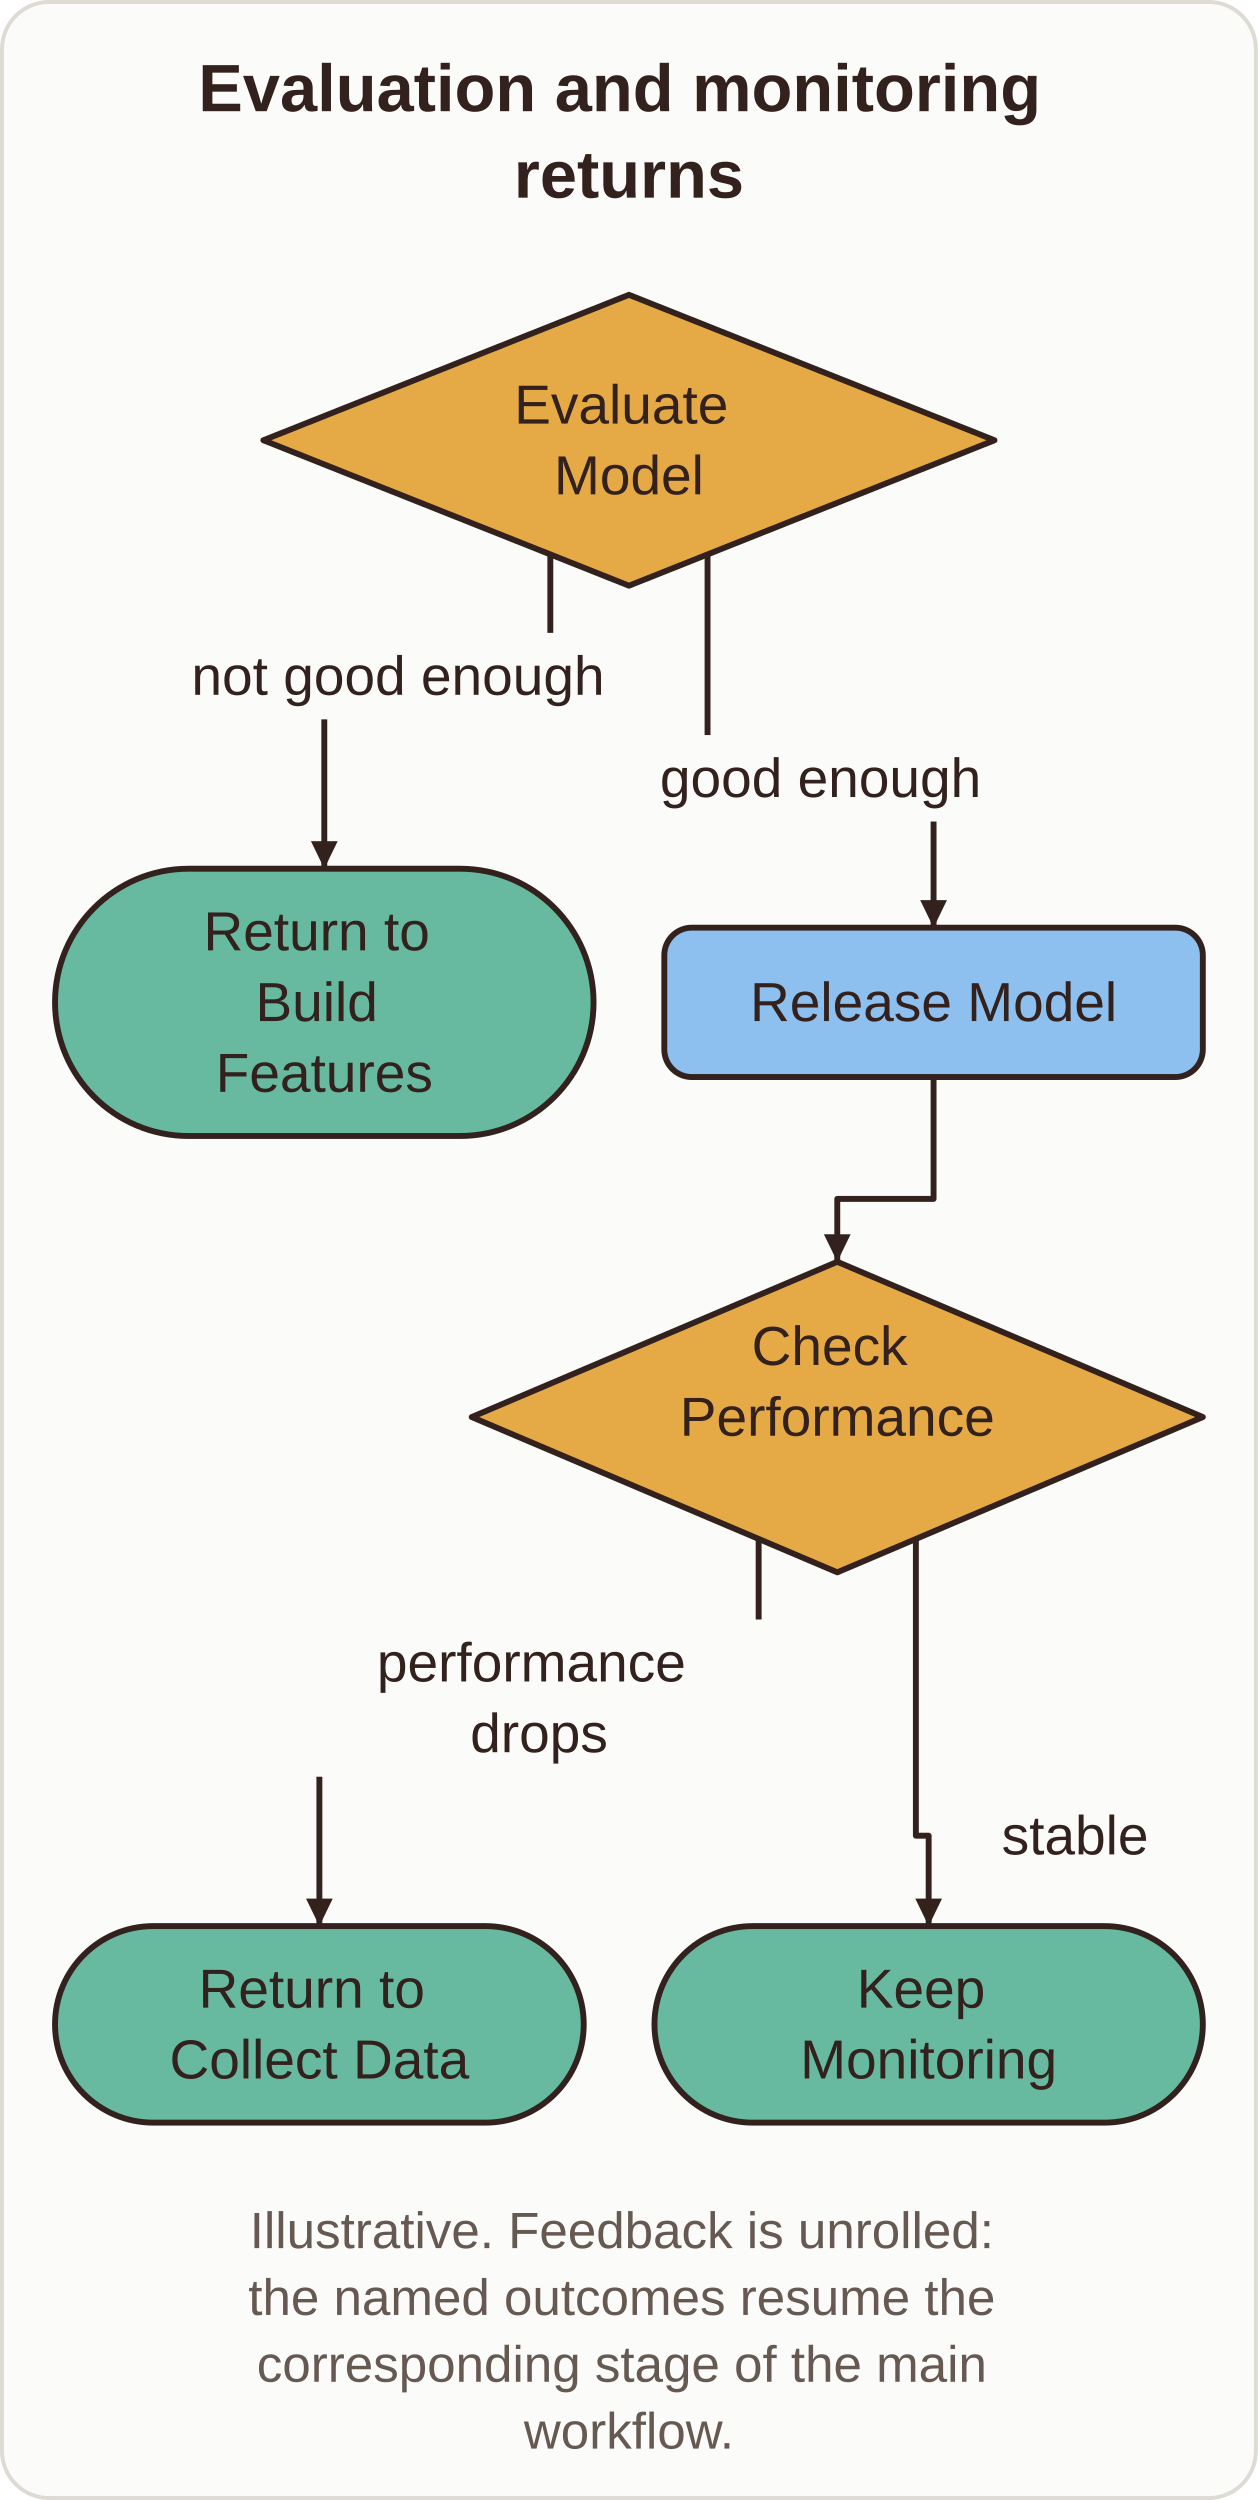
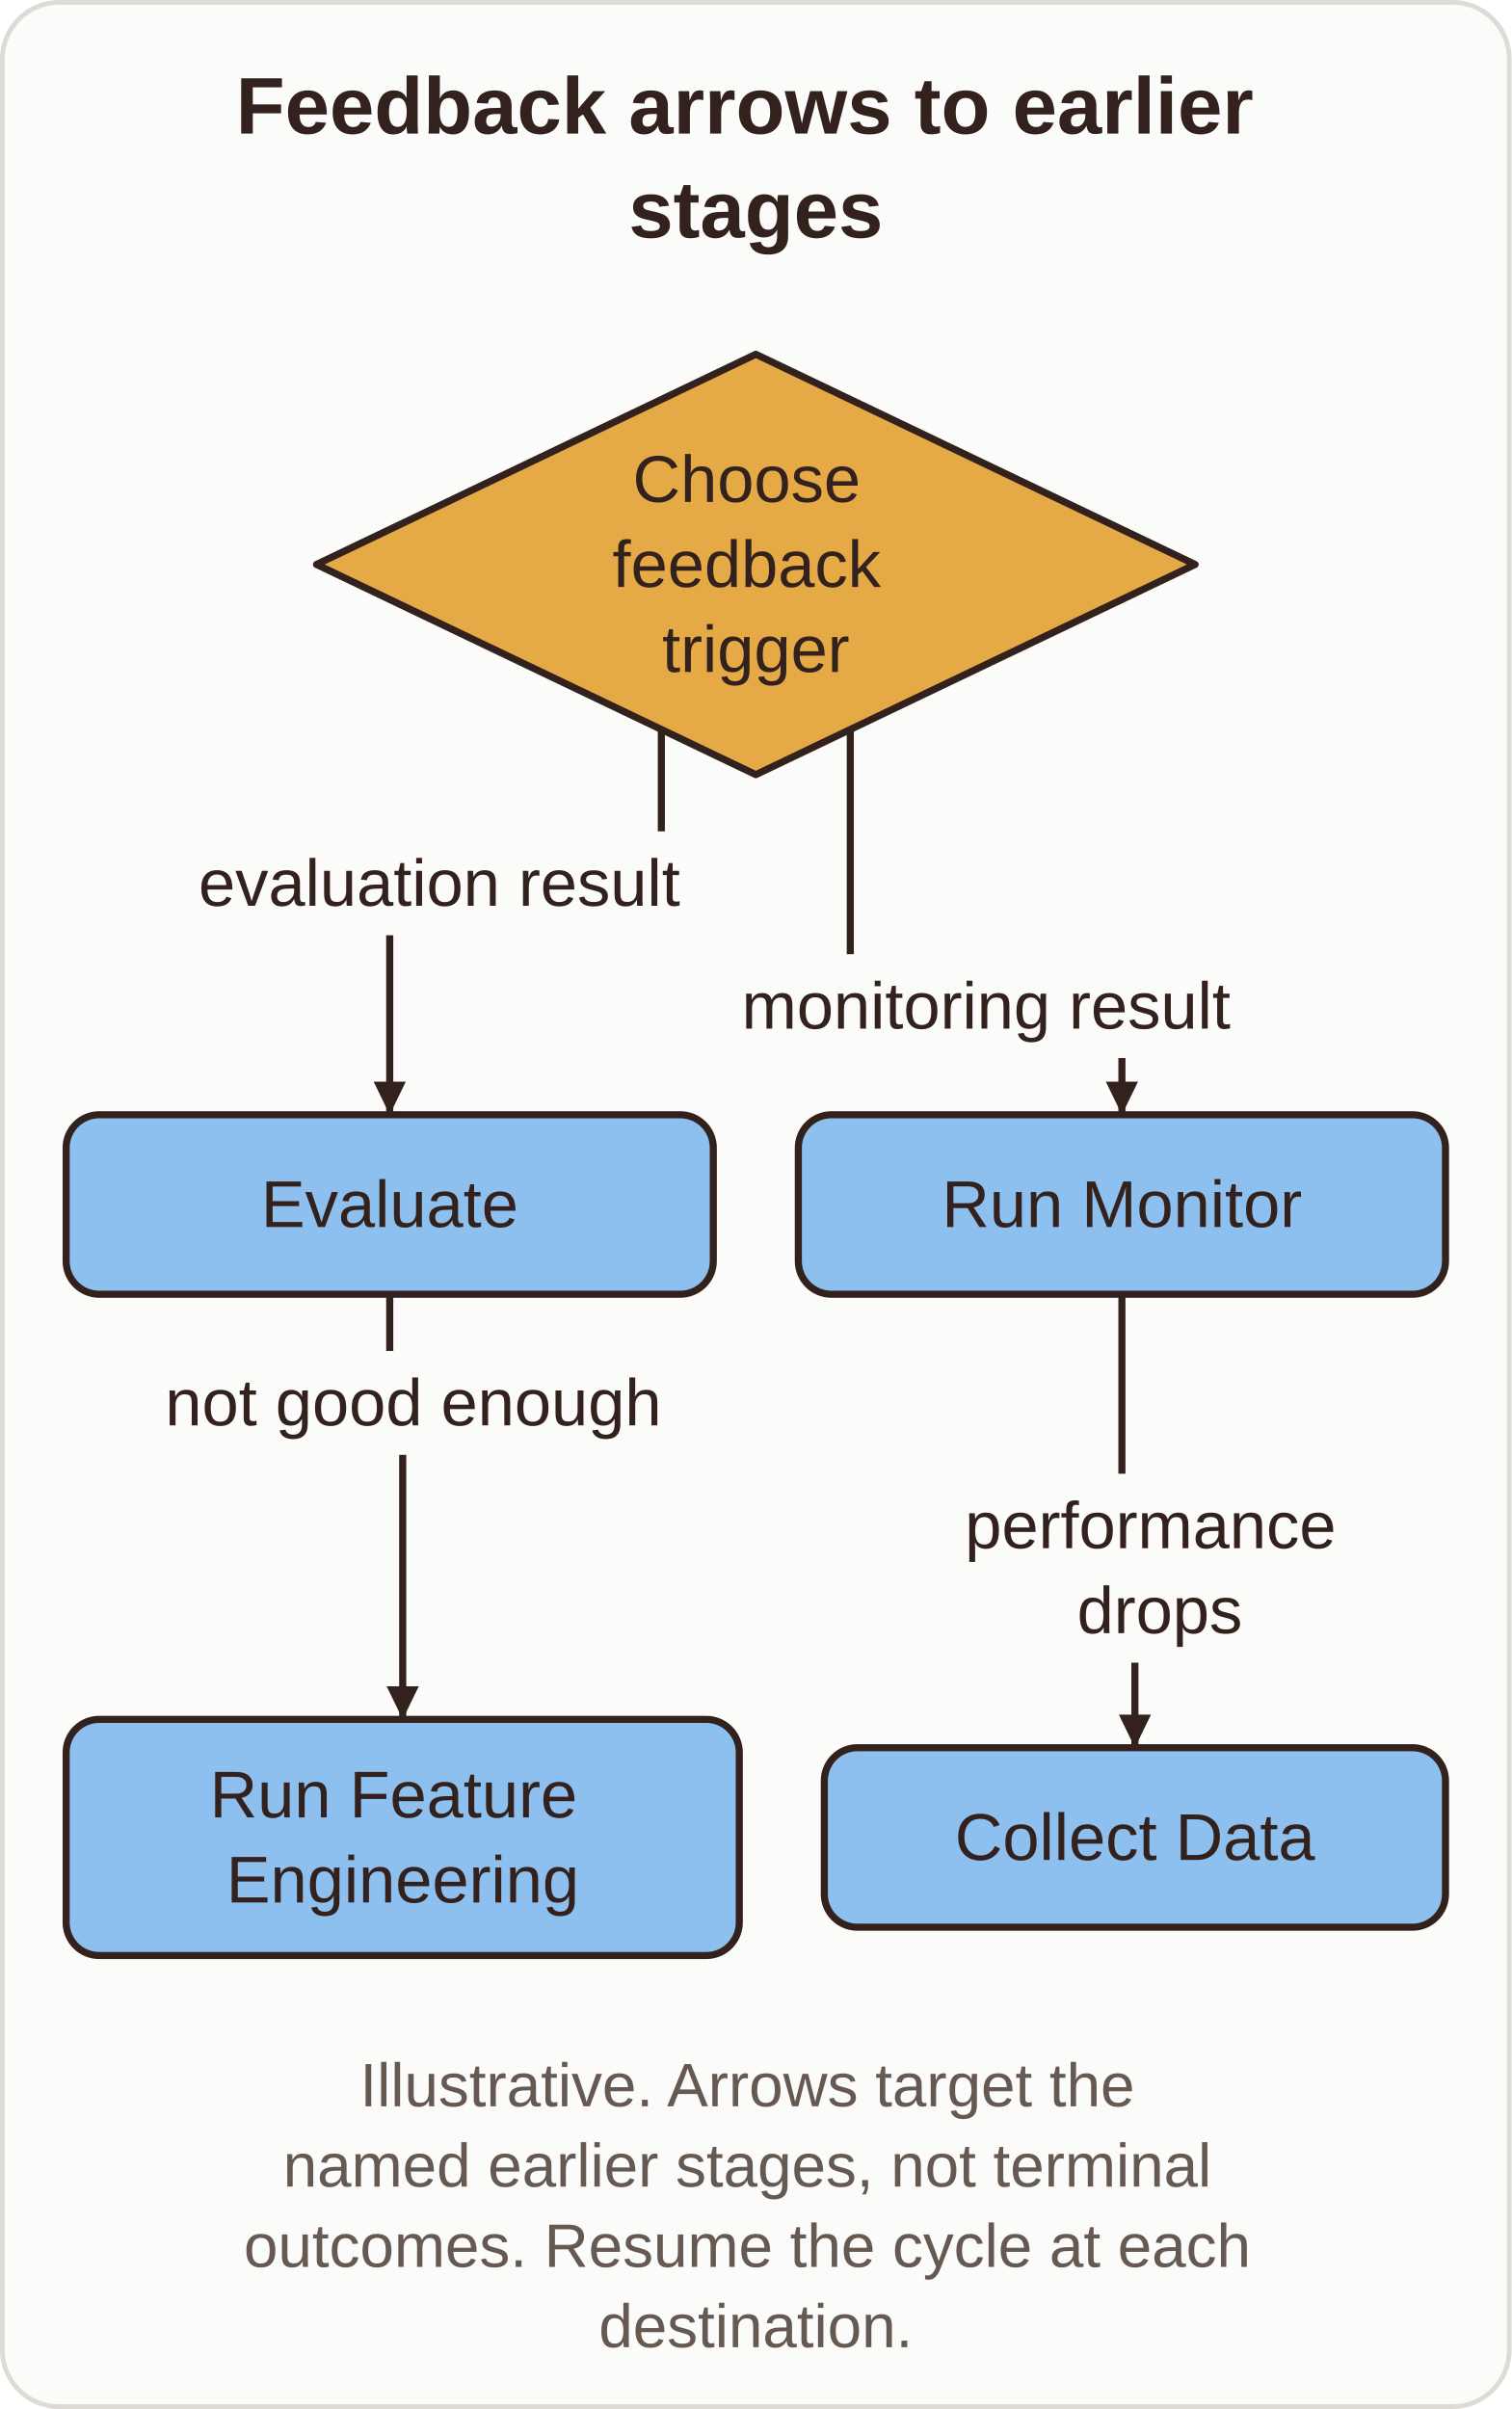
- <svg xmlns="http://www.w3.org/2000/svg" width="320" height="636" viewBox="0 0 320 636" role="img" aria-label="Evaluation and monitoring returns Evaluate Model — not good enough → Return to Build Features Evaluate Model — good enough → Release Model Release Model → Check Performance Check Performance — performance drops → Return to Collect Data Check Performance — stable → Keep Monitoring Illustrative. Feedback is unrolled: the named outcomes resume the corresponding stage of the main workflow." font-family="Arial, Liberation Sans, sans-serif" style="display:block;max-width:none;margin-inline:auto" data-tutor-diagram="flow">
-   <rect x="0.5" y="0.5" width="319" height="635" rx="12" fill="var(--viz-surface, #fbfbfa)" stroke="var(--color-line, #dedad4)" />
+ <svg xmlns="http://www.w3.org/2000/svg" width="320" height="510" viewBox="0 0 320 510" role="img" aria-label="Feedback arrows to earlier stages Choose feedback trigger — evaluation result → Evaluate Evaluate — not good enough → Run Feature Engineering Choose feedback trigger — monitoring result → Run Monitor Run Monitor — performance drops → Collect Data Illustrative. Arrows target the named earlier stages, not terminal outcomes. Resume the cycle at each destination." font-family="Arial, Liberation Sans, sans-serif" style="display:block;max-width:none;margin-inline:auto" data-tutor-diagram="flow">
+   <rect x="0.5" y="0.5" width="319" height="509" rx="12" fill="var(--viz-surface, #fbfbfa)" stroke="var(--color-line, #dedad4)" />
  <text x="160" y="33.5" fill="var(--color-ink, #32211c)" font-size="17" font-weight="700" text-anchor="middle">
-     <tspan x="160" y="28.28">Evaluation and monitoring</tspan>
-     <tspan x="160" y="50.28">returns</tspan>
+     <tspan x="160" y="28.28">Feedback arrows to earlier</tspan>
+     <tspan x="160" y="50.28">stages</tspan>
  </text>
  <g transform="translate(0 61)">
+     <g data-tutor-edge="r:e">
+       <g>
+         <polyline points="140,93.43 140,126 82.5,126 82.5,175" fill="none" stroke="var(--color-ink, #32211c)" stroke-width="1.5" stroke-linecap="round" stroke-linejoin="round" />
+         <polygon points="82.5,175 79.1,168 85.9,168" fill="var(--color-ink, #32211c)" data-tutor-arrowhead="" />
+       </g>
+     </g>
    <g data-tutor-edge="e:f">
      <g>
-         <polyline points="140,80.043 140,111 82.5,111 82.5,160" fill="none" stroke="var(--color-ink, #32211c)" stroke-width="1.5" stroke-linecap="round" stroke-linejoin="round" />
-         <polygon points="82.5,160 79.1,153 85.9,153" fill="var(--color-ink, #32211c)" data-tutor-arrowhead="" />
+         <polyline points="82.5,213 82.5,236 85.25,236 85.25,303" fill="none" stroke="var(--color-ink, #32211c)" stroke-width="1.5" stroke-linecap="round" stroke-linejoin="round" />
+         <polygon points="85.25,303 81.85,296 88.65,296" fill="var(--color-ink, #32211c)" data-tutor-arrowhead="" />
      </g>
    </g>
-     <g data-tutor-edge="e:d">
+     <g data-tutor-edge="r:m">
      <g>
-         <polyline points="180,80.043 180,137 237.5,137 237.5,175" fill="none" stroke="var(--color-ink, #32211c)" stroke-width="1.5" stroke-linecap="round" stroke-linejoin="round" />
+         <polyline points="180,93.43 180,152 237.5,152 237.5,175" fill="none" stroke="var(--color-ink, #32211c)" stroke-width="1.5" stroke-linecap="round" stroke-linejoin="round" />
        <polygon points="237.5,175 234.1,168 240.9,168" fill="var(--color-ink, #32211c)" data-tutor-arrowhead="" />
-       </g>
-     </g>
-     <g data-tutor-edge="d:m">
-       <g>
-         <polyline points="237.5,213 237.5,244 213,244 213,260" fill="none" stroke="var(--color-ink, #32211c)" stroke-width="1.5" stroke-linecap="round" stroke-linejoin="round" />
-         <polygon points="213,260 209.6,253 216.4,253" fill="var(--color-ink, #32211c)" data-tutor-arrowhead="" />
      </g>
    </g>
    <g data-tutor-edge="m:c">
      <g>
-         <polyline points="193,330.505 193,371 81.25,371 81.25,429" fill="none" stroke="var(--color-ink, #32211c)" stroke-width="1.5" stroke-linecap="round" stroke-linejoin="round" />
-         <polygon points="81.25,429 77.85,422 84.65,422" fill="var(--color-ink, #32211c)" data-tutor-arrowhead="" />
-       </g>
-     </g>
-     <g data-tutor-edge="m:k">
-       <g>
-         <polyline points="233,330.505 233,406 236.25,406 236.25,429" fill="none" stroke="var(--color-ink, #32211c)" stroke-width="1.5" stroke-linecap="round" stroke-linejoin="round" />
-         <polygon points="236.25,429 232.85,422 239.65,422" fill="var(--color-ink, #32211c)" data-tutor-arrowhead="" />
+         <polyline points="237.5,213 237.5,271 240.25,271 240.25,309" fill="none" stroke="var(--color-ink, #32211c)" stroke-width="1.5" stroke-linecap="round" stroke-linejoin="round" />
+         <polygon points="240.25,309 236.85,302 243.65,302" fill="var(--color-ink, #32211c)" data-tutor-arrowhead="" />
      </g>
    </g>
    <g>
-       <rect x="27.75" y="100" width="147" height="22" fill="var(--viz-surface, #fbfbfa)" />
-       <text x="101.25" y="111" fill="var(--color-ink, #32211c)" font-size="14" font-weight="400" text-anchor="middle">
-         <tspan x="101.25" y="115.76">not good enough</tspan>
+       <rect x="14" y="115" width="158" height="22" fill="var(--viz-surface, #fbfbfa)" />
+       <text x="93" y="126" fill="var(--color-ink, #32211c)" font-size="14" font-weight="400" text-anchor="middle">
+         <tspan x="93" y="130.76">evaluation result</tspan>
      </text>
    </g>
    <g>
-       <rect x="152.25" y="126" width="113" height="22" fill="var(--viz-surface, #fbfbfa)" />
-       <text x="208.75" y="137" fill="var(--color-ink, #32211c)" font-size="14" font-weight="400" text-anchor="middle">
-         <tspan x="208.75" y="141.76">good enough</tspan>
+       <rect x="14" y="225" width="147" height="22" fill="var(--viz-surface, #fbfbfa)" />
+       <text x="87.5" y="236" fill="var(--color-ink, #32211c)" font-size="14" font-weight="400" text-anchor="middle">
+         <tspan x="87.5" y="240.76">not good enough</tspan>
      </text>
    </g>
    <g>
-       <rect x="76.625" y="351" width="121" height="40" fill="var(--viz-surface, #fbfbfa)" />
-       <text x="137.125" y="371" fill="var(--color-ink, #32211c)" font-size="14" font-weight="400" text-anchor="middle">
-         <tspan x="137.125" y="366.76">performance</tspan>
-         <tspan x="137.125" y="384.76">drops</tspan>
+       <rect x="128.25" y="141" width="161" height="22" fill="var(--viz-surface, #fbfbfa)" />
+       <text x="208.75" y="152" fill="var(--color-ink, #32211c)" font-size="14" font-weight="400" text-anchor="middle">
+         <tspan x="208.75" y="156.76">monitoring result</tspan>
      </text>
    </g>
    <g>
-       <rect x="241" y="395" width="65" height="22" fill="var(--viz-surface, #fbfbfa)" />
-       <text x="273.5" y="406" fill="var(--color-ink, #32211c)" font-size="14" font-weight="400" text-anchor="middle">
-         <tspan x="273.5" y="410.76">stable</tspan>
+       <rect x="185" y="251" width="121" height="40" fill="var(--viz-surface, #fbfbfa)" />
+       <text x="245.5" y="271" fill="var(--color-ink, #32211c)" font-size="14" font-weight="400" text-anchor="middle">
+         <tspan x="245.5" y="266.76">performance</tspan>
+         <tspan x="245.5" y="284.76">drops</tspan>
+       </text>
+     </g>
+     <g data-tutor-node="r">
+       <polygon points="160,14 253,58.5 160,103 67,58.5" fill="#E5AA46" stroke="#32211c" stroke-width="1.5" stroke-linejoin="round" />
+       <text x="160" y="58.5" fill="#32211c" font-size="14" font-weight="400" text-anchor="middle">
+         <tspan x="160" y="45.26">Choose</tspan>
+         <tspan x="160" y="63.26">feedback</tspan>
+         <tspan x="160" y="81.26">trigger</tspan>
      </text>
    </g>
    <g data-tutor-node="e">
-       <polygon points="160,14 253,51 160,88 67,51" fill="#E5AA46" stroke="#32211c" stroke-width="1.5" stroke-linejoin="round" />
-       <text x="160" y="51" fill="#32211c" font-size="14" font-weight="400" text-anchor="middle">
-         <tspan x="160" y="46.76">Evaluate</tspan>
-         <tspan x="160" y="64.76">Model</tspan>
+       <rect x="14" y="175" width="137" height="38" rx="7" fill="#8DBFEF" stroke="#32211c" stroke-width="1.5" />
+       <text x="82.5" y="194" fill="#32211c" font-size="14" font-weight="400" text-anchor="middle">
+         <tspan x="82.5" y="198.76">Evaluate</tspan>
+       </text>
+     </g>
+     <g data-tutor-node="m">
+       <rect x="169" y="175" width="137" height="38" rx="7" fill="#8DBFEF" stroke="#32211c" stroke-width="1.5" />
+       <text x="237.5" y="194" fill="#32211c" font-size="14" font-weight="400" text-anchor="middle">
+         <tspan x="237.5" y="198.76">Run Monitor</tspan>
      </text>
    </g>
    <g data-tutor-node="f">
-       <rect x="14" y="160" width="137" height="68" rx="34" fill="#67B9A0" stroke="#32211c" stroke-width="1.5" />
-       <text x="82.5" y="194" fill="#32211c" font-size="14" font-weight="400" text-anchor="middle">
-         <tspan x="82.5" y="180.76">Return to</tspan>
-         <tspan x="82.5" y="198.76">Build</tspan>
-         <tspan x="82.5" y="216.76">Features</tspan>
-       </text>
-     </g>
-     <g data-tutor-node="d">
-       <rect x="169" y="175" width="137" height="38" rx="7" fill="#8DBFEF" stroke="#32211c" stroke-width="1.5" />
-       <text x="237.5" y="194" fill="#32211c" font-size="14" font-weight="400" text-anchor="middle">
-         <tspan x="237.5" y="198.76">Release Model</tspan>
-       </text>
-     </g>
-     <g data-tutor-node="m">
-       <polygon points="213,260 306,299.5 213,339 120,299.5" fill="#E5AA46" stroke="#32211c" stroke-width="1.5" stroke-linejoin="round" />
-       <text x="213" y="290.5" fill="#32211c" font-size="14" font-weight="400" text-anchor="middle">
-         <tspan x="213" y="286.26">Check</tspan>
-         <tspan x="213" y="304.26">Performance</tspan>
+       <rect x="14" y="303" width="142.5" height="50" rx="7" fill="#8DBFEF" stroke="#32211c" stroke-width="1.5" />
+       <text x="85.25" y="328" fill="#32211c" font-size="14" font-weight="400" text-anchor="middle">
+         <tspan x="85.25" y="323.76">Run Feature</tspan>
+         <tspan x="85.25" y="341.76">Engineering</tspan>
      </text>
    </g>
    <g data-tutor-node="c">
-       <rect x="14" y="429" width="134.5" height="50" rx="25" fill="#67B9A0" stroke="#32211c" stroke-width="1.5" />
-       <text x="81.25" y="454" fill="#32211c" font-size="14" font-weight="400" text-anchor="middle">
-         <tspan x="81.25" y="449.76">Return to</tspan>
-         <tspan x="81.25" y="467.76">Collect Data</tspan>
-       </text>
-     </g>
-     <g data-tutor-node="k">
-       <rect x="166.5" y="429" width="139.5" height="50" rx="25" fill="#67B9A0" stroke="#32211c" stroke-width="1.5" />
-       <text x="236.25" y="454" fill="#32211c" font-size="14" font-weight="400" text-anchor="middle">
-         <tspan x="236.25" y="449.76">Keep</tspan>
-         <tspan x="236.25" y="467.76">Monitoring</tspan>
+       <rect x="174.5" y="309" width="131.5" height="38" rx="7" fill="#8DBFEF" stroke="#32211c" stroke-width="1.5" />
+       <text x="240.25" y="328" fill="#32211c" font-size="14" font-weight="400" text-anchor="middle">
+         <tspan x="240.25" y="332.76">Collect Data</tspan>
      </text>
    </g>
  </g>
-   <text x="160" y="593" fill="var(--color-ink-2, #665951)" font-size="13" font-weight="400" text-anchor="middle">
-     <tspan x="160" y="571.92">Illustrative. Feedback is unrolled:</tspan>
-     <tspan x="160" y="588.92">the named outcomes resume the</tspan>
-     <tspan x="160" y="605.92">corresponding stage of the main</tspan>
-     <tspan x="160" y="622.92">workflow.</tspan>
+   <text x="160" y="467" fill="var(--color-ink-2, #665951)" font-size="13" font-weight="400" text-anchor="middle">
+     <tspan x="160" y="445.92">Illustrative. Arrows target the</tspan>
+     <tspan x="160" y="462.92">named earlier stages, not terminal</tspan>
+     <tspan x="160" y="479.92">outcomes. Resume the cycle at each</tspan>
+     <tspan x="160" y="496.92">destination.</tspan>
  </text>
</svg>
